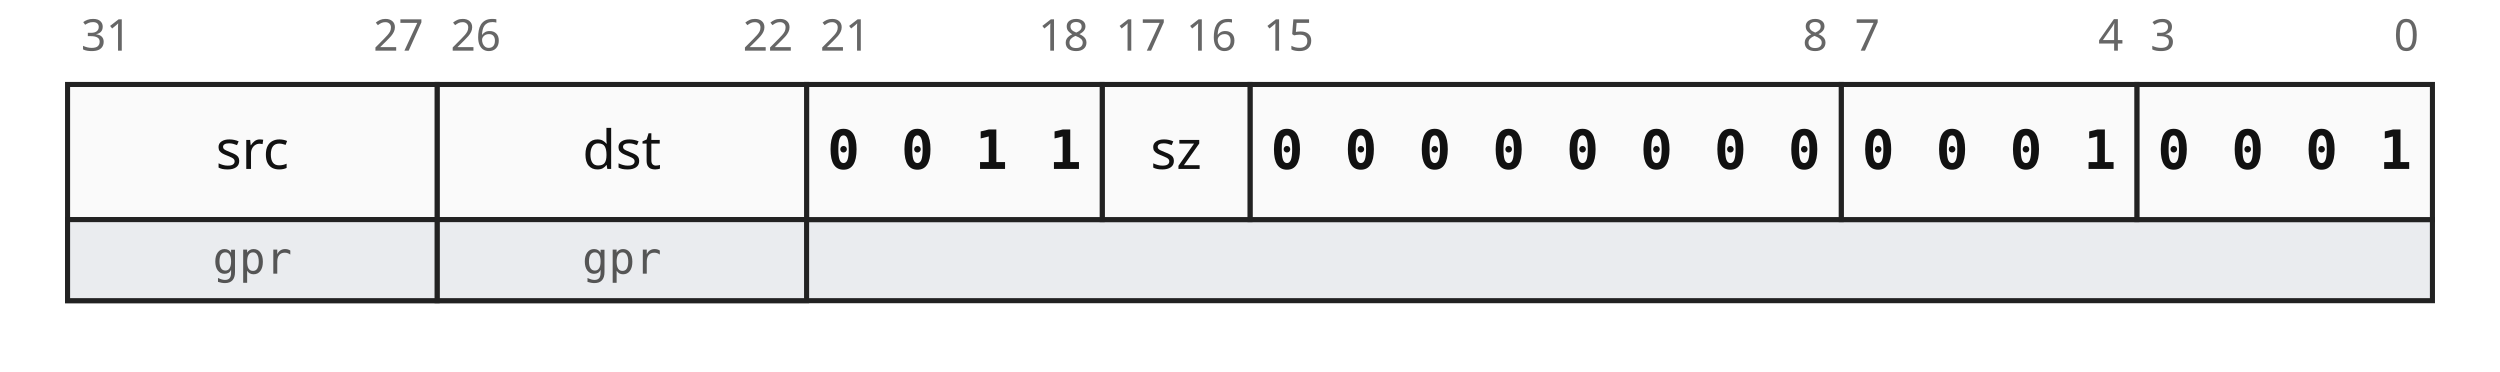
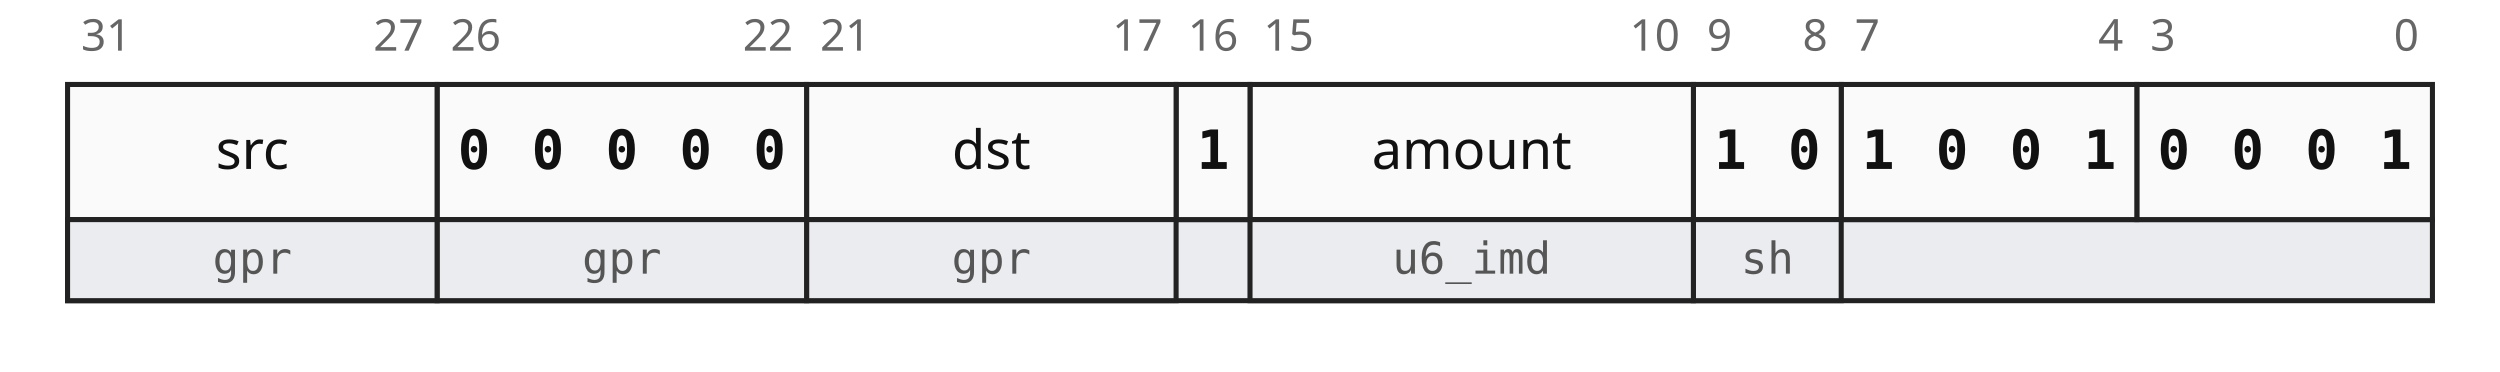
<svg xmlns="http://www.w3.org/2000/svg" width="100%" height="110" viewBox="-20 0 740 110">
  <style>
      /* Light Mode Styles */
      .bit-idx { font-family: sans-serif; font-size: 13px; fill: #666; }
      .content-fixed { font-family: monospace; font-size: 16px; font-weight: bold; text-anchor: middle; fill: #111; }
      .content-var { font-family: sans-serif; font-size: 16px; text-anchor: middle; fill: #111; }
      .field-type { font-family: monospace; font-size: 13px; text-anchor: middle; fill: #555; }
      
      .box-line { stroke: #222; stroke-width: 1.5; fill: #fafafa; }
      /* Second row background (slightly shaded) */
      .box-type { stroke: #222; stroke-width: 1.5; fill: #eaecef; } 
      
      /* Dark Mode Overrides */
      @media (prefers-color-scheme: dark) {
        .bit-idx { fill: #a0a0a0; }
        .content-fixed { fill: #e0e0e0; }
        .content-var { fill: #e0e0e0; }
        .field-type { fill: #a0a0a0; }
        
        .box-line { stroke: #a0a0a0; fill: #1e1e1e; }
        .box-type { stroke: #a0a0a0; fill: #2d3136; }
      }
    </style>
  <rect x="0" y="65" width="700" height="24" class="box-type" />
  <rect x="612.5" y="25" width="87.5" height="40" class="box-line" />
  <text x="616.5" y="15" text-anchor="start" class="bit-idx">3</text>
  <text x="696" y="15" text-anchor="end" class="bit-idx">0</text>
  <text x="623.438" y="50" class="content-fixed">0</text>
  <text x="645.312" y="50" class="content-fixed">0</text>
  <text x="667.188" y="50" class="content-fixed">0</text>
  <text x="689.062" y="50" class="content-fixed">1</text>
  <rect x="525" y="25" width="87.5" height="40" class="box-line" />
  <text x="529" y="15" text-anchor="start" class="bit-idx">7</text>
  <text x="608.5" y="15" text-anchor="end" class="bit-idx">4</text>
-   <text x="535.938" y="50" class="content-fixed">0</text>
+   <text x="535.938" y="50" class="content-fixed">1</text>
  <text x="557.812" y="50" class="content-fixed">0</text>
  <text x="579.688" y="50" class="content-fixed">0</text>
  <text x="601.562" y="50" class="content-fixed">1</text>
-   <rect x="350" y="25" width="175" height="40" class="box-line" />
+   <rect x="481.25" y="25" width="43.75" height="40" class="box-line" />
+   <text x="485.25" y="15" text-anchor="start" class="bit-idx">9</text>
+   <text x="521" y="15" text-anchor="end" class="bit-idx">8</text>
+   <text x="492.188" y="50" class="content-fixed">1</text>
+   <text x="514.062" y="50" class="content-fixed">0</text>
+   <rect x="481.25" y="65" width="43.75" height="24" class="box-type" />
+   <text x="503.125" y="81" class="field-type">sh</text>
+   <rect x="350" y="25" width="131.25" height="40" class="box-line" />
  <text x="354" y="15" text-anchor="start" class="bit-idx">15</text>
-   <text x="521" y="15" text-anchor="end" class="bit-idx">8</text>
-   <text x="360.938" y="50" class="content-fixed">0</text>
-   <text x="382.812" y="50" class="content-fixed">0</text>
-   <text x="404.688" y="50" class="content-fixed">0</text>
-   <text x="426.562" y="50" class="content-fixed">0</text>
-   <text x="448.438" y="50" class="content-fixed">0</text>
-   <text x="470.312" y="50" class="content-fixed">0</text>
-   <text x="492.188" y="50" class="content-fixed">0</text>
-   <text x="514.062" y="50" class="content-fixed">0</text>
-   <rect x="306.25" y="25" width="43.75" height="40" class="box-line" />
-   <text x="310.25" y="15" text-anchor="start" class="bit-idx">17</text>
-   <text x="346" y="15" text-anchor="end" class="bit-idx">16</text>
-   <text x="328.125" y="50" class="content-var">sz</text>
-   <rect x="218.75" y="25" width="87.5" height="40" class="box-line" />
+   <text x="477.25" y="15" text-anchor="end" class="bit-idx">10</text>
+   <text x="415.625" y="50" class="content-var">amount</text>
+   <rect x="350" y="65" width="131.25" height="24" class="box-type" />
+   <text x="415.625" y="81" class="field-type">u6_imd</text>
+   <rect x="328.125" y="25" width="21.875" height="40" class="box-line" />
+   <text x="339.062" y="15" text-anchor="middle" class="bit-idx">16</text>
+   <text x="339.062" y="50" class="content-fixed">1</text>
+   <rect x="218.75" y="25" width="109.375" height="40" class="box-line" />
  <text x="222.75" y="15" text-anchor="start" class="bit-idx">21</text>
-   <text x="302.25" y="15" text-anchor="end" class="bit-idx">18</text>
-   <text x="229.688" y="50" class="content-fixed">0</text>
-   <text x="251.562" y="50" class="content-fixed">0</text>
-   <text x="273.438" y="50" class="content-fixed">1</text>
-   <text x="295.312" y="50" class="content-fixed">1</text>
+   <text x="324.125" y="15" text-anchor="end" class="bit-idx">17</text>
+   <text x="273.438" y="50" class="content-var">dst</text>
+   <rect x="218.75" y="65" width="109.375" height="24" class="box-type" />
+   <text x="273.438" y="81" class="field-type">gpr</text>
  <rect x="109.375" y="25" width="109.375" height="40" class="box-line" />
  <text x="113.375" y="15" text-anchor="start" class="bit-idx">26</text>
  <text x="214.75" y="15" text-anchor="end" class="bit-idx">22</text>
-   <text x="164.062" y="50" class="content-var">dst</text>
+   <text x="120.312" y="50" class="content-fixed">0</text>
+   <text x="142.188" y="50" class="content-fixed">0</text>
+   <text x="164.062" y="50" class="content-fixed">0</text>
+   <text x="185.938" y="50" class="content-fixed">0</text>
+   <text x="207.812" y="50" class="content-fixed">0</text>
  <rect x="109.375" y="65" width="109.375" height="24" class="box-type" />
  <text x="164.062" y="81" class="field-type">gpr</text>
  <rect x="0" y="25" width="109.375" height="40" class="box-line" />
  <text x="4" y="15" text-anchor="start" class="bit-idx">31</text>
  <text x="105.375" y="15" text-anchor="end" class="bit-idx">27</text>
  <text x="54.688" y="50" class="content-var">src</text>
  <rect x="0" y="65" width="109.375" height="24" class="box-type" />
  <text x="54.688" y="81" class="field-type">gpr</text>
</svg>
